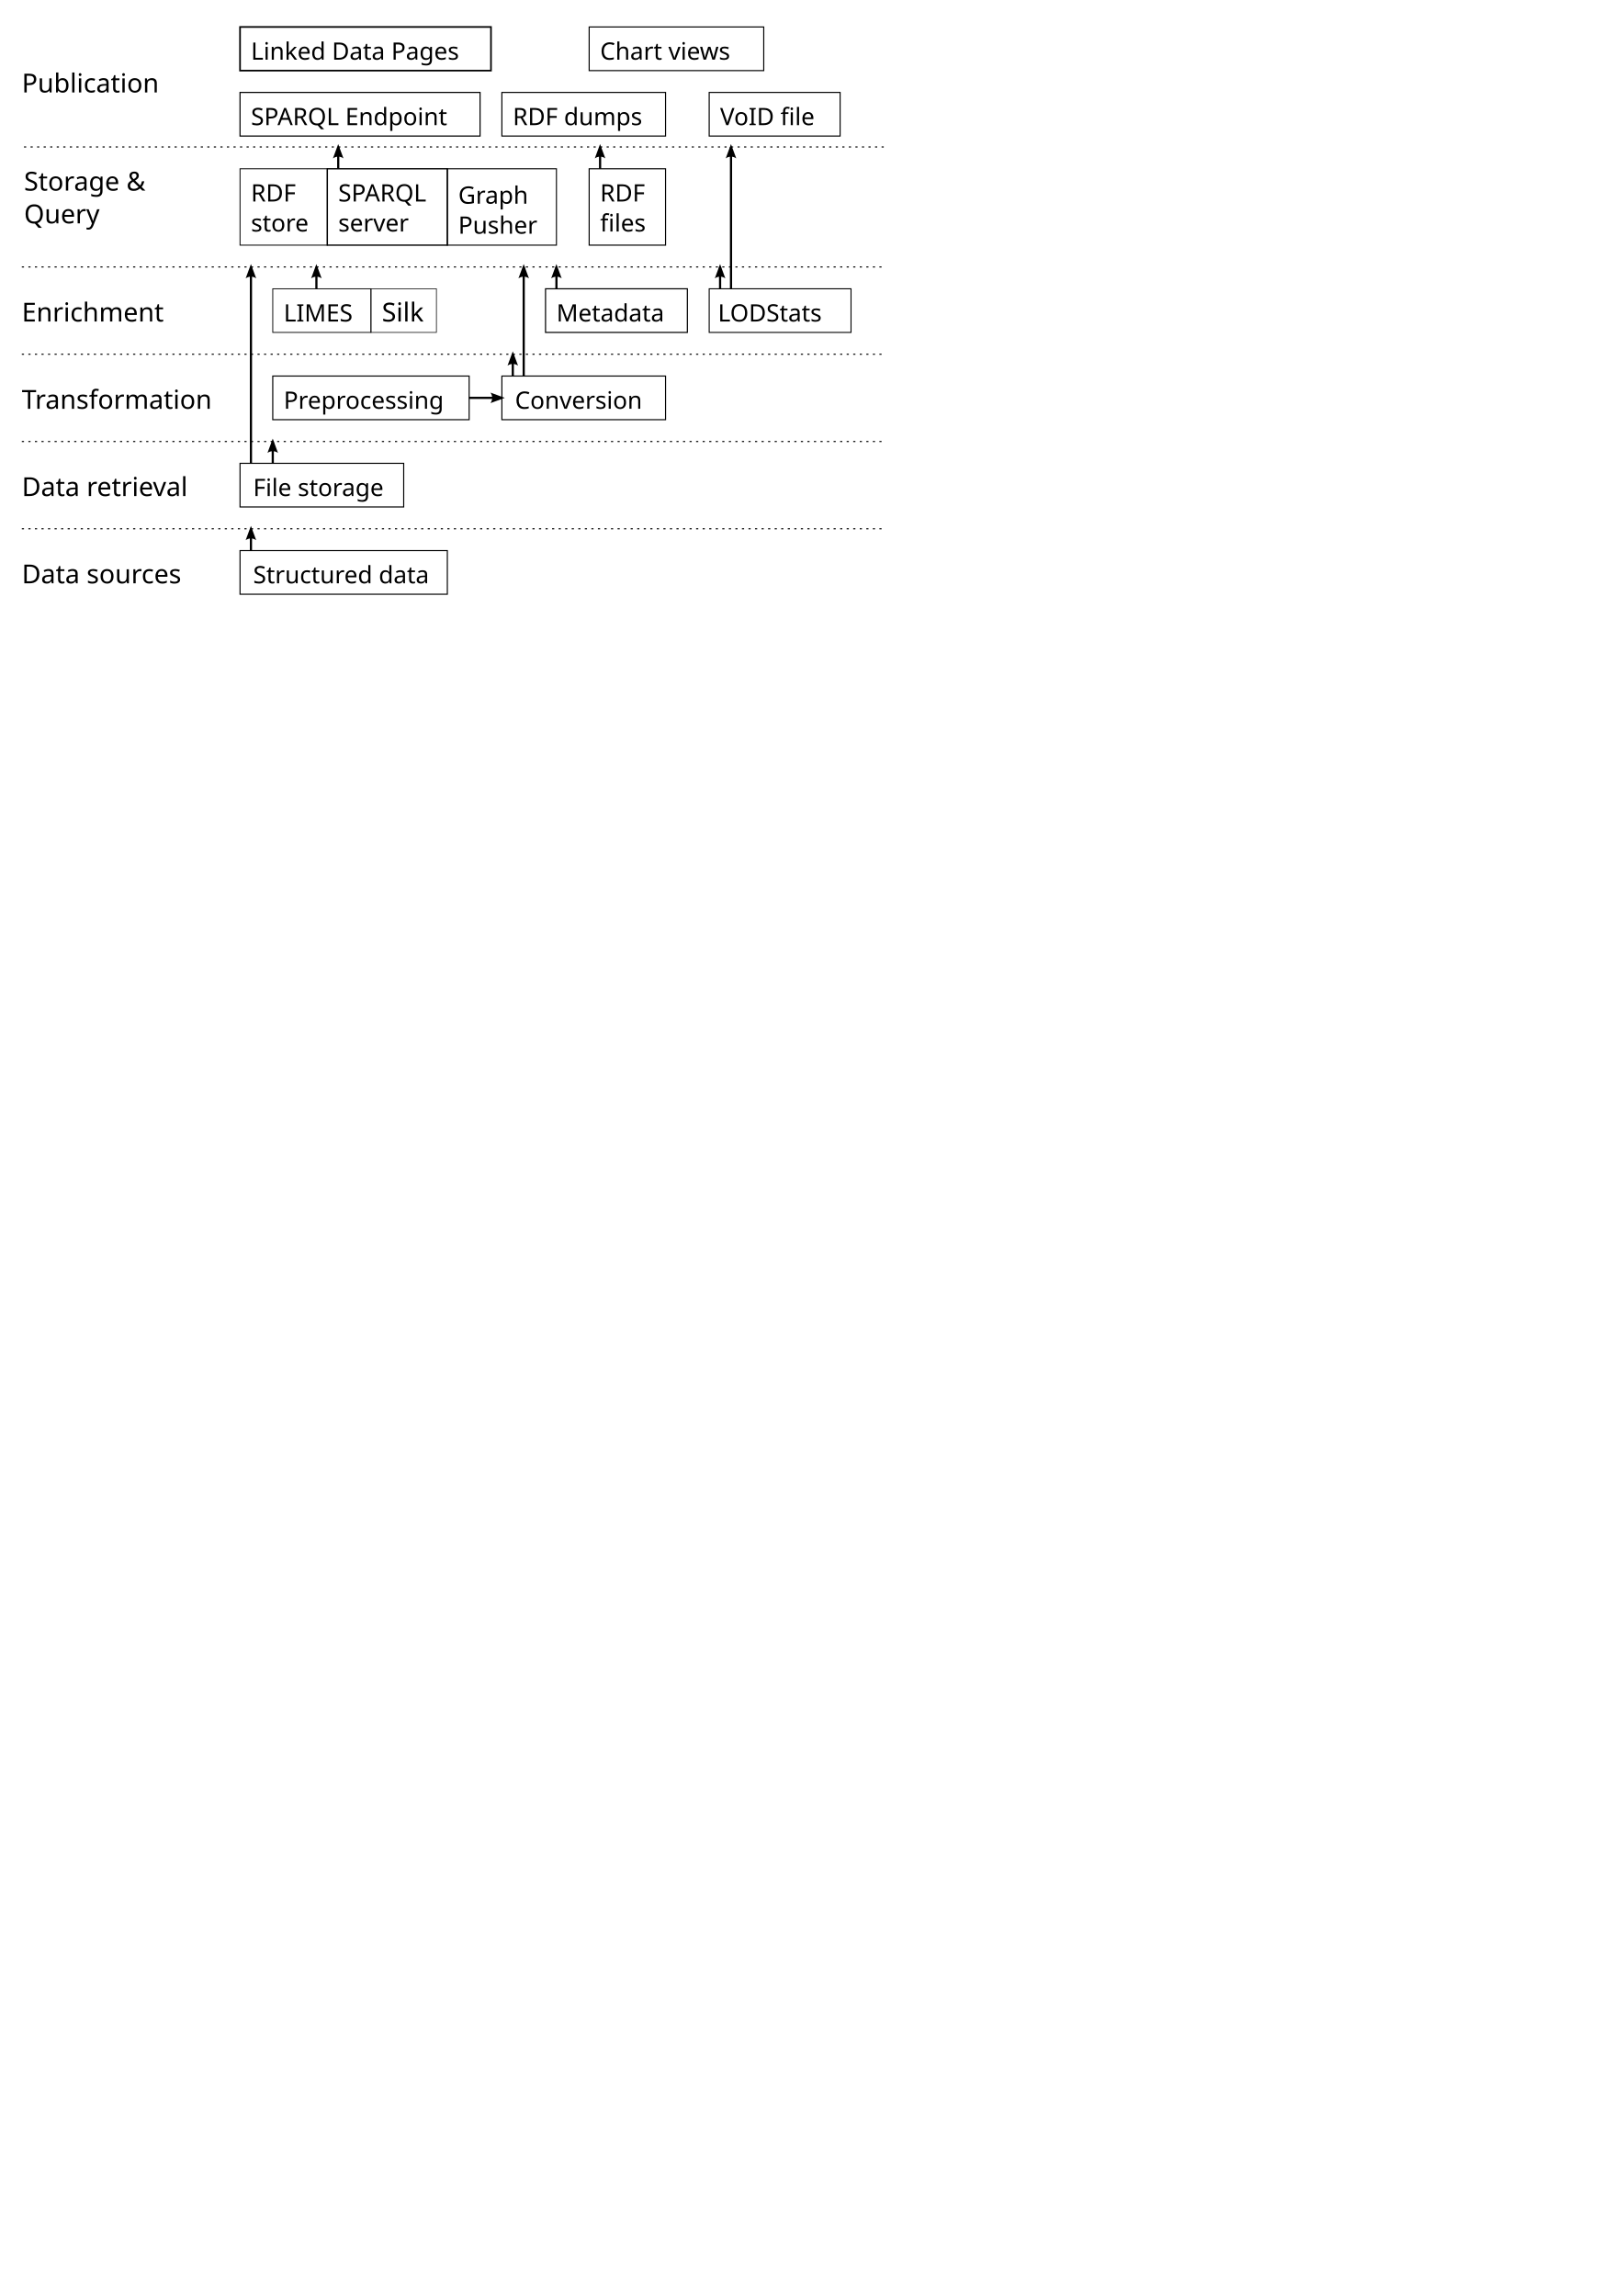
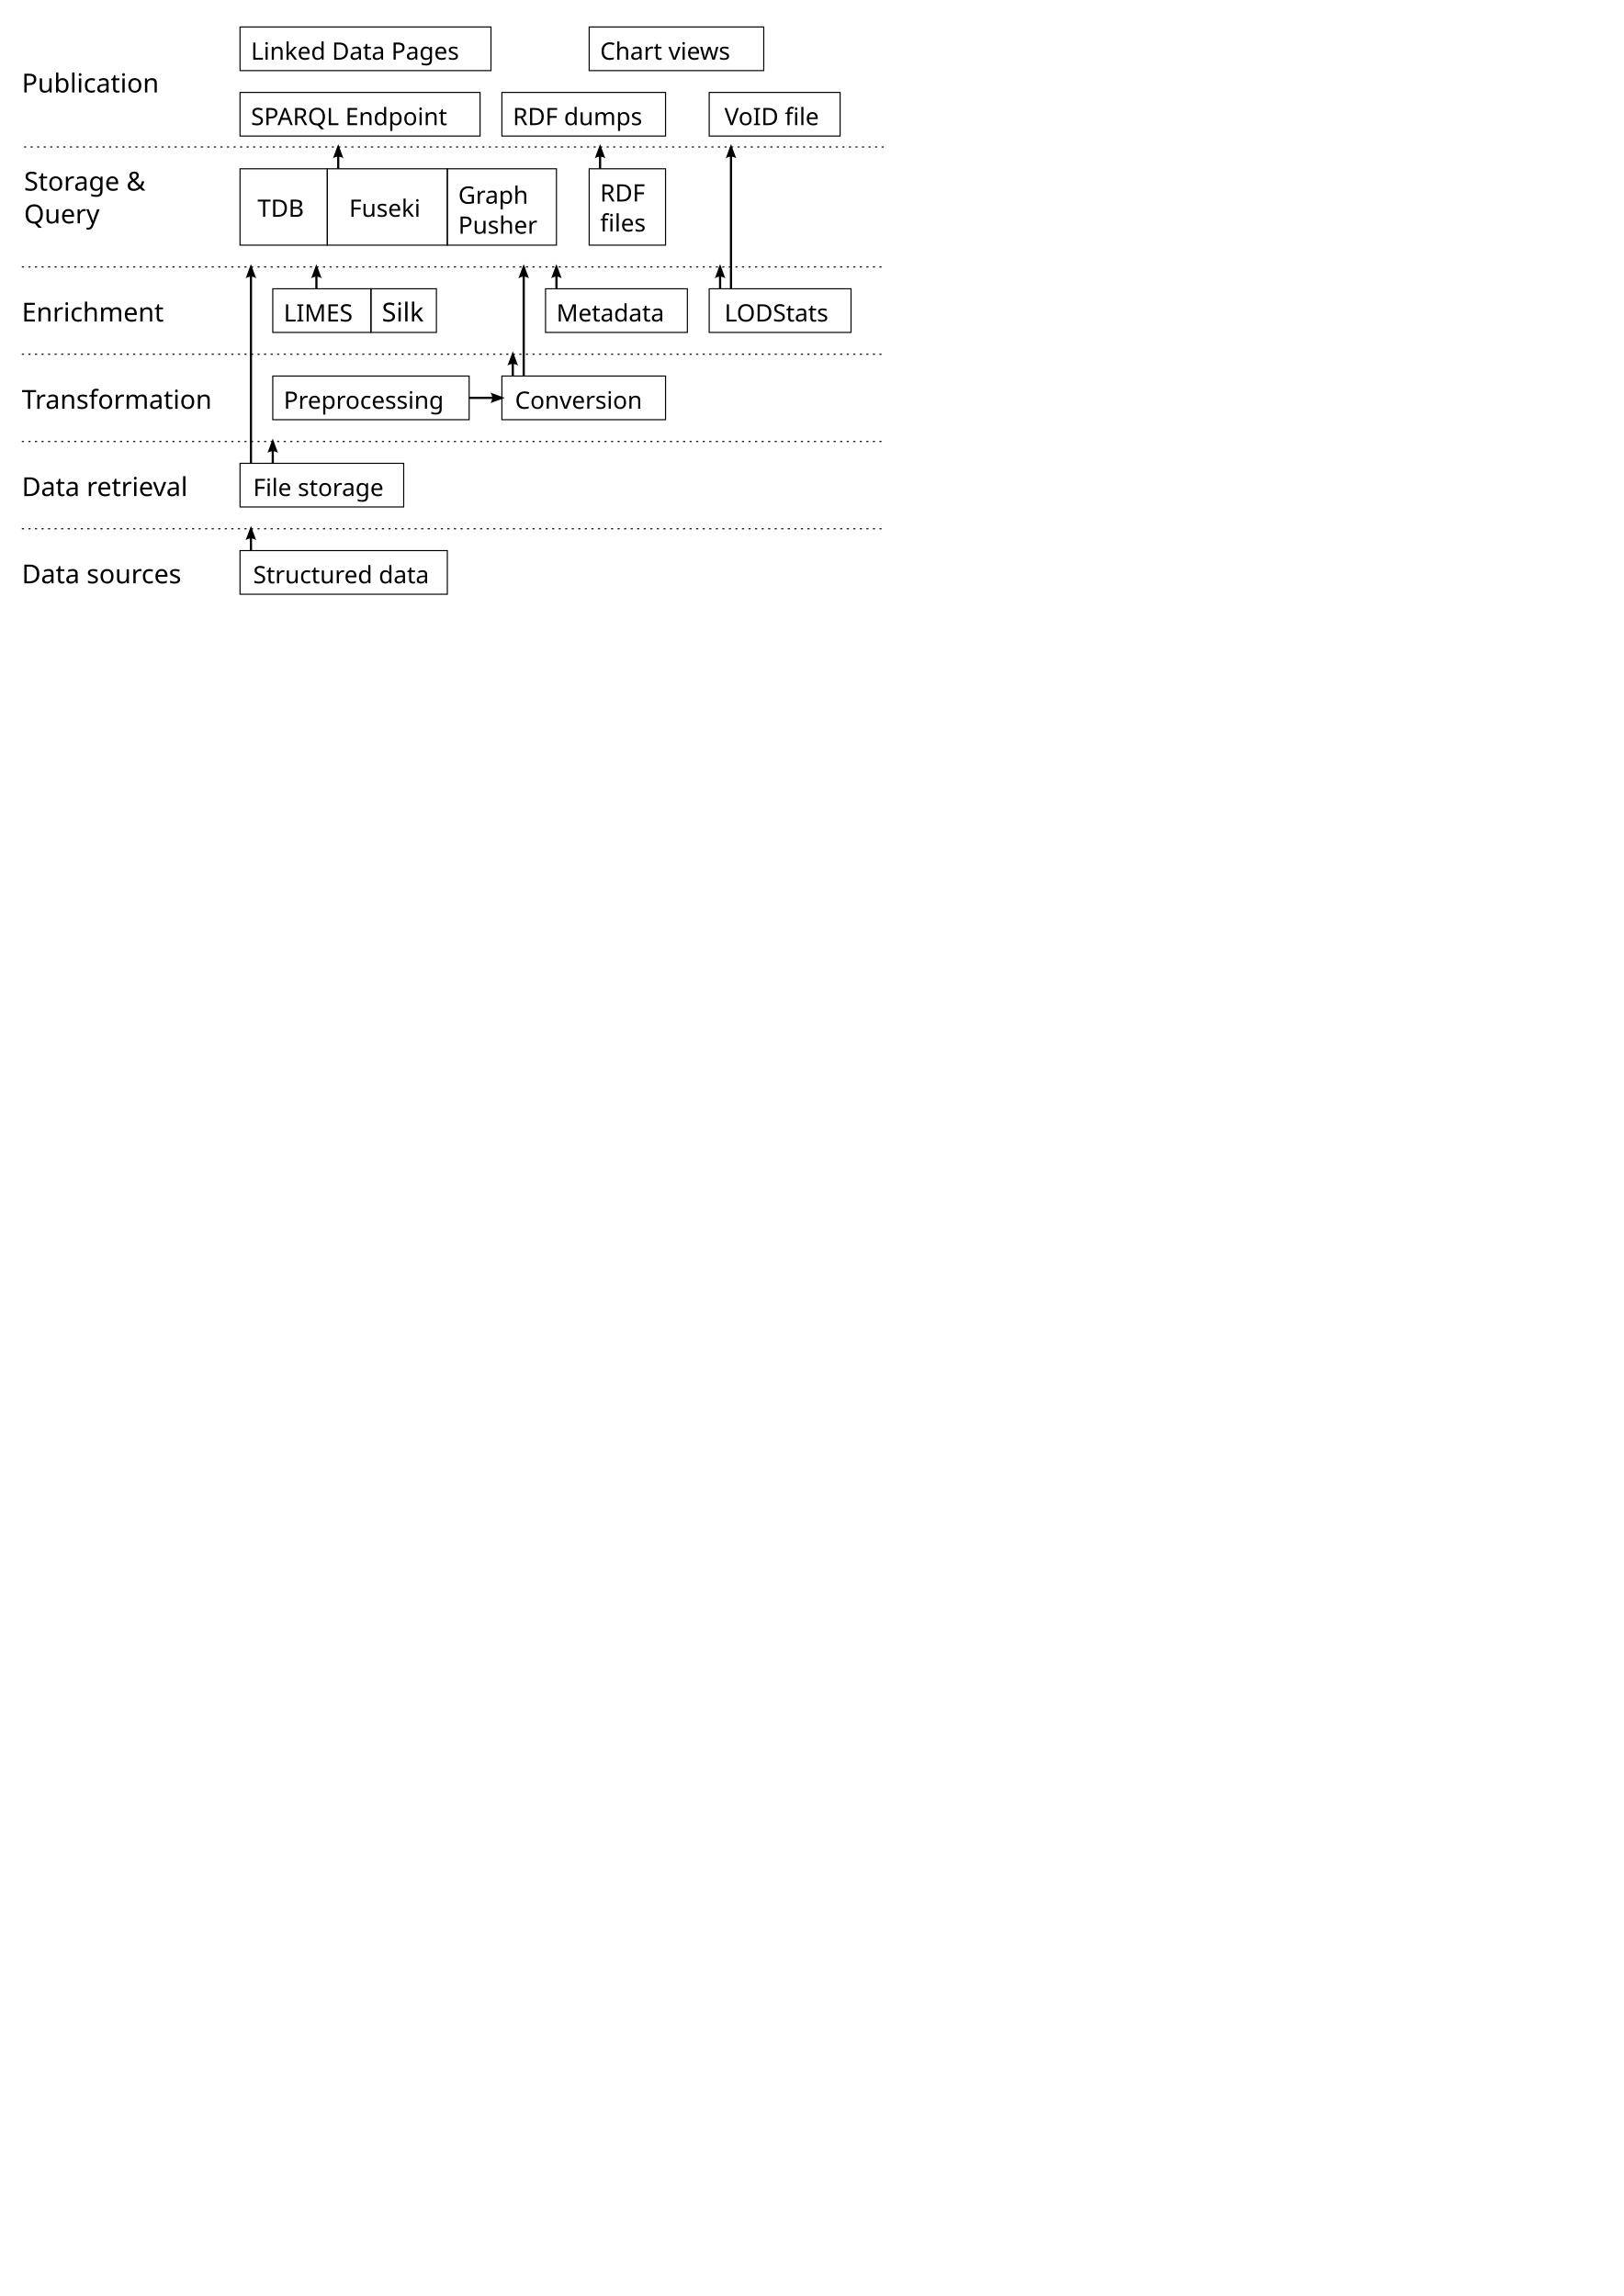
<svg xmlns="http://www.w3.org/2000/svg" width="744.094" height="1052.362" id="svg3055" version="1.1">
  <defs id="defs3057">
    <marker orient="auto" refY="0.0" refX="0.0" id="Arrow2Mend" style="overflow:visible;">
      <path id="path4239" style="fill-rule:evenodd;stroke-width:0.625;stroke-linejoin:round;" d="M 8.719,4.034 L -2.207,0.016 L 8.719,-4.002 C 6.973,-1.63 6.983,1.616 8.719,4.034 z " transform="scale(0.6) rotate(180) translate(0,0)" />
    </marker>
  </defs>
  <g id="layer1">
    <text xml:space="preserve" style="font-size:40px;font-style:normal;font-weight:normal;line-height:125%;letter-spacing:0px;word-spacing:0px;fill:#000000;fill-opacity:1;stroke:none;font-family:Sans" x="10" y="267.362" id="text3841">
      <tspan id="tspan3843" x="10" y="267.362" style="font-size:12px">Data sources</tspan>
    </text>
    <text xml:space="preserve" style="font-size:40px;font-style:normal;font-weight:normal;line-height:125%;letter-spacing:0px;word-spacing:0px;fill:#000000;fill-opacity:1;stroke:none;font-family:Sans" x="10" y="227.362" id="text3845">
      <tspan id="tspan3847" x="10" y="227.362" style="font-size:12px">Data retrieval</tspan>
    </text>
    <text xml:space="preserve" style="font-size:12px;font-style:normal;font-weight:normal;line-height:125%;letter-spacing:0px;word-spacing:0px;fill:#000000;fill-opacity:1;stroke:none;font-family:Sans" x="116" y="227.362" id="text3849">
      <tspan id="tspan3851" x="116" y="227.362" style="font-size:11px">File storage</tspan>
    </text>
    <text xml:space="preserve" style="font-size:12px;font-style:normal;font-weight:normal;line-height:125%;letter-spacing:0px;word-spacing:0px;fill:#000000;fill-opacity:1;stroke:none;font-family:Sans" x="10" y="187.362" id="text3855">
      <tspan id="tspan3857" x="10" y="187.362">Transformation</tspan>
    </text>
    <text xml:space="preserve" style="font-size:12px;font-style:normal;font-weight:normal;line-height:125%;letter-spacing:0px;word-spacing:0px;fill:#000000;fill-opacity:1;stroke:none;font-family:Sans" x="130" y="187.362" id="text3859">
      <tspan id="tspan3861" x="130" y="187.362" style="font-size:11px">Preprocessing</tspan>
    </text>
    <text xml:space="preserve" style="font-size:11px;font-style:normal;font-weight:normal;line-height:125%;letter-spacing:0px;word-spacing:0px;fill:#000000;fill-opacity:1;stroke:none;font-family:Sans" x="236" y="187.362" id="text3863">
      <tspan id="tspan3865" x="236" y="187.362">Conversion</tspan>
    </text>
    <text xml:space="preserve" style="font-size:12px;font-style:normal;font-weight:normal;line-height:125%;letter-spacing:0px;word-spacing:0px;fill:#000000;fill-opacity:1;stroke:none;font-family:Sans" x="255" y="147.362" id="text3889">
      <tspan id="tspan3891" x="255" y="147.362" style="font-size:11px">Metadata</tspan>
    </text>
-     <text xml:space="preserve" style="font-size:12px;font-style:normal;font-weight:normal;line-height:125%;letter-spacing:0px;word-spacing:0px;fill:#000000;fill-opacity:1;stroke:none;font-family:Sans" x="330" y="57.362" id="text3893">
-       <tspan x="330" y="57.362" style="font-size:11px" id="tspan3094">VoID file</tspan>
+     <text xml:space="preserve" style="font-size:12px;font-style:normal;font-weight:normal;line-height:125%;letter-spacing:0px;word-spacing:0px;fill:#000000;fill-opacity:1;stroke:none;font-family:Sans" x="332" y="57.362" id="text3893">
+       <tspan x="332" y="57.362" style="font-size:11px" id="tspan3094">VoID file</tspan>
    </text>
-     <text xml:space="preserve" style="font-size:12px;font-style:normal;font-weight:normal;line-height:125%;letter-spacing:0px;word-spacing:0px;fill:#000000;fill-opacity:1;stroke:none;font-family:Sans" x="329" y="147.362" id="text3897">
-       <tspan id="tspan3899" x="329" y="147.362" style="font-size:11px">LODStats</tspan>
+     <text xml:space="preserve" style="font-size:12px;font-style:normal;font-weight:normal;line-height:125%;letter-spacing:0px;word-spacing:0px;fill:#000000;fill-opacity:1;stroke:none;font-family:Sans" x="332" y="147.362" id="text3897">
+       <tspan id="tspan3899" x="332" y="147.362" style="font-size:11px">LODStats</tspan>
    </text>
    <text xml:space="preserve" style="font-size:12px;font-style:normal;font-weight:normal;line-height:125%;letter-spacing:0px;word-spacing:0px;fill:#000000;fill-opacity:1;stroke:none;font-family:Sans" x="130" y="147.362" id="text3903">
      <tspan x="130" y="147.362" id="tspan3909" style="font-size:11px">LIMES</tspan>
    </text>
-     <text xml:space="preserve" style="font-size:12px;font-style:normal;font-weight:normal;line-height:125%;letter-spacing:0px;word-spacing:0px;fill:#000000;fill-opacity:1;stroke:none;font-family:Sans" x="155" y="92.362" id="text3940">
-       <tspan id="tspan3942" x="155" y="92.362" style="font-size:11px">SPARQL</tspan>
-       <tspan x="155" y="106.112" id="tspan3074" style="font-size:11px">server</tspan>
+     <text xml:space="preserve" style="font-size:12px;font-style:normal;font-weight:normal;line-height:125%;letter-spacing:0px;word-spacing:0px;fill:#000000;fill-opacity:1;stroke:none;font-family:Sans" x="160" y="99.362" id="text3940">
+       <tspan x="160" y="99.362" id="tspan3074" style="font-size:11px">Fuseki</tspan>
    </text>
    <text xml:space="preserve" style="font-size:12px;font-style:normal;font-weight:normal;line-height:125%;letter-spacing:0px;word-spacing:0px;fill:#000000;fill-opacity:1;stroke:none;font-family:Sans" x="235" y="57.362" id="text3944">
      <tspan x="235" y="57.362" style="font-size:11px" id="tspan3090">RDF dumps</tspan>
    </text>
    <text xml:space="preserve" style="font-size:12px;font-style:normal;font-weight:normal;line-height:125%;letter-spacing:0px;word-spacing:0px;fill:#000000;fill-opacity:1;stroke:none;font-family:Sans" x="10" y="42.362" id="text3948">
      <tspan id="tspan3950" x="10" y="42.362">Publication</tspan>
    </text>
    <text xml:space="preserve" style="font-size:12px;font-style:normal;font-weight:normal;line-height:125%;letter-spacing:0px;word-spacing:0px;fill:#000000;fill-opacity:1;stroke:none;font-family:Sans" x="115" y="57.362" id="text3952">
      <tspan x="115" y="57.362" id="tspan3956" style="font-size:11px">SPARQL Endpoint</tspan>
    </text>
    <text xml:space="preserve" style="font-size:12px;font-style:normal;font-weight:normal;line-height:125%;letter-spacing:0px;word-spacing:0px;fill:#000000;fill-opacity:1;stroke:none;font-family:Sans" x="115" y="27.362" id="text3958">
      <tspan id="tspan3960" x="115" y="27.362" style="font-size:11px">Linked Data Pages</tspan>
    </text>
    <text xml:space="preserve" style="font-size:12px;font-style:normal;font-weight:normal;line-height:125%;letter-spacing:0px;word-spacing:0px;fill:#000000;fill-opacity:1;stroke:none;font-family:Sans" x="275" y="27.362" id="text3970">
      <tspan id="tspan3972" x="275" y="27.362" style="font-size:11px">Chart views</tspan>
    </text>
-     <text xml:space="preserve" style="font-size:12px;font-style:normal;font-weight:normal;line-height:125%;letter-spacing:0px;word-spacing:0px;fill:#000000;fill-opacity:1;stroke:none;font-family:Sans" x="115" y="92.362" id="text3974">
-       <tspan id="tspan3976" x="115" y="92.362" style="font-size:11px">RDF</tspan>
-       <tspan x="115" y="106.112" id="tspan3072" style="font-size:11px">store</tspan>
+     <text xml:space="preserve" style="font-size:12px;font-style:normal;font-weight:normal;line-height:125%;letter-spacing:0px;word-spacing:0px;fill:#000000;fill-opacity:1;stroke:none;font-family:Sans" x="118" y="99.362" id="text3974">
+       <tspan x="118" y="99.362" id="tspan3072" style="font-size:11px">TDB</tspan>
    </text>
    <text xml:space="preserve" style="font-size:12px;font-style:normal;font-weight:normal;line-height:125%;letter-spacing:0px;word-spacing:0px;fill:#000000;fill-opacity:1;stroke:none;font-family:Sans" x="11" y="87.362" id="text3062">
      <tspan id="tspan3064" x="11" y="87.362">Storage &amp;</tspan>
      <tspan x="11" y="102.362" id="tspan3084">Query</tspan>
    </text>
    <text xml:space="preserve" style="font-size:12px;font-style:normal;font-weight:normal;line-height:125%;letter-spacing:0px;word-spacing:0px;fill:#000000;fill-opacity:1;stroke:none;font-family:Sans" x="10" y="147.362" id="text3066">
      <tspan id="tspan3068" x="10" y="147.362">Enrichment</tspan>
    </text>
    <text xml:space="preserve" style="font-size:12px;font-style:normal;font-weight:normal;line-height:125%;letter-spacing:0px;word-spacing:0px;fill:#000000;fill-opacity:1;stroke:none;font-family:Sans" x="275" y="92.362" id="text3076">
      <tspan id="tspan3078" x="275" y="92.362" style="font-size:11px">RDF</tspan>
      <tspan x="275" y="106.112" id="tspan3080" style="font-size:11px">files</tspan>
    </text>
-     <rect style="fill:none;stroke:#000000;stroke-width:0.758;stroke-miterlimit:4;stroke-opacity:1;stroke-dasharray:none" id="rect3086" width="115" height="20" x="110" y="12.362" />
+     <rect style="fill:none;stroke:#000000;stroke-width:0.5;stroke-miterlimit:4;stroke-opacity:1;stroke-dasharray:none" id="rect3086" width="115" height="20" x="110" y="12.362" />
    <rect style="fill:none;stroke:#000000;stroke-width:0.5;stroke-miterlimit:4;stroke-opacity:1;stroke-dasharray:none" id="rect3088" width="75" height="20" x="230" y="42.362" />
-     <rect style="fill:none;stroke:#000000;stroke-width:0.495;stroke-miterlimit:4;stroke-opacity:1;stroke-dasharray:none" id="rect3092" width="60" height="20" x="325" y="42.362" />
+     <rect style="fill:none;stroke:#000000;stroke-width:0.5;stroke-miterlimit:4;stroke-opacity:1;stroke-dasharray:none" id="rect3092" width="60" height="20" x="325" y="42.362" />
    <rect style="fill:none;stroke:#000000;stroke-width:0.5;stroke-miterlimit:4;stroke-opacity:1;stroke-dasharray:none" id="rect3096" width="75" height="20" x="230" y="172.362" />
    <rect style="fill:none;stroke:#000000;stroke-width:0.5;stroke-miterlimit:4;stroke-opacity:1;stroke-dasharray:none" id="rect3098" width="90" height="20" x="125" y="172.362" />
-     <rect style="fill:none;stroke:#000000;stroke-width:0.387;stroke-miterlimit:4;stroke-opacity:1;stroke-dasharray:none" id="rect3102" width="45" height="20" x="125" y="132.362" />
-     <rect style="fill:none;stroke:#000000;stroke-width:0.52;stroke-miterlimit:4;stroke-opacity:1;stroke-dasharray:none" id="rect3104" width="65" height="20" x="250" y="132.362" />
-     <rect style="fill:none;stroke:#000000;stroke-width:0.465;stroke-miterlimit:4;stroke-opacity:1;stroke-dasharray:none" id="rect3106" width="65" height="20" x="325" y="132.362" />
+     <rect style="fill:none;stroke:#000000;stroke-width:0.5;stroke-miterlimit:4;stroke-opacity:1;stroke-dasharray:none" id="rect3102" width="45" height="20" x="125" y="132.362" />
+     <rect style="fill:none;stroke:#000000;stroke-width:0.5;stroke-miterlimit:4;stroke-opacity:1;stroke-dasharray:none" id="rect3104" width="65" height="20" x="250" y="132.362" />
+     <rect style="fill:none;stroke:#000000;stroke-width:0.5;stroke-miterlimit:4;stroke-opacity:1;stroke-dasharray:none" id="rect3106" width="65" height="20" x="325" y="132.362" />
    <text xml:space="preserve" style="font-size:12px;font-style:normal;font-weight:normal;line-height:125%;letter-spacing:0px;word-spacing:0px;fill:#000000;fill-opacity:1;stroke:none;font-family:Sans" x="116" y="267.362" id="text3108">
      <tspan id="tspan3110" x="116" y="267.362" style="font-size:11px">Structured data</tspan>
    </text>
-     <rect style="fill:none;stroke:#000000;stroke-width:0.423;stroke-miterlimit:4;stroke-opacity:1;stroke-dasharray:none" id="rect3894" width="40" height="35" x="110" y="77.362" />
+     <rect style="fill:none;stroke:#000000;stroke-width:0.5;stroke-miterlimit:4;stroke-opacity:1;stroke-dasharray:none" id="rect3894" width="40" height="35" x="110" y="77.362" />
    <rect style="fill:none;stroke:#000000;stroke-width:0.5;stroke-miterlimit:4;stroke-opacity:1;stroke-dasharray:none" id="rect3896" width="75" height="20" x="110" y="212.362" />
    <rect style="fill:none;stroke:#000000;stroke-width:0.5;stroke-miterlimit:4;stroke-opacity:1;stroke-dasharray:none" id="rect3900" width="95" height="20" x="110" y="252.362" />
-     <rect style="fill:none;stroke:#000000;stroke-width:0.594;stroke-miterlimit:4;stroke-opacity:1;stroke-dasharray:none" id="rect3906" width="55" height="35" x="150" y="77.362" />
+     <rect style="fill:none;stroke:#000000;stroke-width:0.5;stroke-miterlimit:4;stroke-opacity:1;stroke-dasharray:none" id="rect3906" width="55" height="35" x="150" y="77.362" />
    <rect style="fill:none;stroke:#000000;stroke-width:0.5;stroke-miterlimit:4;stroke-opacity:1;stroke-dasharray:none" id="rect3908" width="35" height="35" x="270" y="77.362" />
    <path style="fill:none;stroke:#000000;stroke-width:0.5;stroke-linecap:butt;stroke-linejoin:miter;stroke-miterlimit:4;stroke-opacity:1;stroke-dasharray:1, 2;stroke-dashoffset:0" d="m 11,67.362 395,0" id="path3910" />
    <path style="fill:none;stroke:#000000;stroke-width:0.5;stroke-linecap:butt;stroke-linejoin:miter;stroke-miterlimit:4;stroke-opacity:1;stroke-dasharray:1, 2;stroke-dashoffset:0" d="m 10,122.362 395,0" id="path3910-0" />
    <path style="fill:none;stroke:#000000;stroke-width:0.5;stroke-linecap:butt;stroke-linejoin:miter;stroke-miterlimit:4;stroke-opacity:1;stroke-dasharray:1, 2;stroke-dashoffset:0" d="m 10,162.362 395,0" id="path3910-9" />
    <path style="fill:none;stroke:#000000;stroke-width:0.5;stroke-linecap:butt;stroke-linejoin:miter;stroke-miterlimit:4;stroke-opacity:1;stroke-dasharray:1, 2;stroke-dashoffset:0" d="m 10,202.362 395,0" id="path3910-20" />
    <path style="fill:none;stroke:#000000;stroke-width:0.5;stroke-linecap:butt;stroke-linejoin:miter;stroke-miterlimit:4;stroke-opacity:1;stroke-dasharray:1, 2;stroke-dashoffset:0" d="m 10,242.362 395,0" id="path3910-8" />
-     <rect style="fill:none;stroke:#000000;stroke-width:0.524;stroke-miterlimit:4;stroke-opacity:1;stroke-dasharray:none;stroke-dashoffset:0" id="rect4016" width="110" height="20" x="110" y="42.362" />
+     <rect style="fill:none;stroke:#000000;stroke-width:0.5;stroke-miterlimit:4;stroke-opacity:1;stroke-dasharray:none;stroke-dashoffset:0" id="rect4016" width="110" height="20" x="110" y="42.362" />
    <rect style="fill:none;stroke:#000000;stroke-width:0.5;stroke-miterlimit:4;stroke-opacity:1;stroke-dasharray:none;stroke-dashoffset:0" id="rect4024" width="80" height="20" x="270" y="12.362" />
    <path style="fill:none;stroke:#000000;stroke-width:1;stroke-linecap:butt;stroke-linejoin:miter;stroke-miterlimit:4;stroke-opacity:1;stroke-dasharray:none;marker-end:url(#Arrow2Mend)" d="m 115,212.362 0,-90" id="path4836" />
    <path style="fill:none;stroke:#000000;stroke-width:1px;stroke-linecap:butt;stroke-linejoin:miter;stroke-opacity:1;marker-start:none;marker-end:url(#Arrow2Mend)" d="m 215,182.362 15,0" id="path5570" />
    <path style="fill:none;stroke:#000000;stroke-width:1px;stroke-linecap:butt;stroke-linejoin:miter;stroke-opacity:1;marker-end:url(#Arrow2Mend)" d="m 145,132.362 0,-10" id="path5936" />
    <path style="fill:none;stroke:#000000;stroke-width:1px;stroke-linecap:butt;stroke-linejoin:miter;stroke-opacity:1;marker-end:url(#Arrow2Mend)" d="m 255,132.362 0,-10" id="path6120" />
    <path style="fill:none;stroke:#000000;stroke-width:1;stroke-linecap:butt;stroke-linejoin:miter;stroke-miterlimit:4;stroke-opacity:1;stroke-dasharray:none;marker-end:url(#Arrow2Mend)" d="m 335,132.362 0,-65" id="path6304" />
    <path style="fill:none;stroke:#000000;stroke-width:1;stroke-linecap:butt;stroke-linejoin:miter;stroke-miterlimit:4;stroke-opacity:1;stroke-dasharray:none;marker-end:url(#Arrow2Mend)" d="m 240,172.362 0,-50" id="path6488" />
    <path style="fill:none;stroke:#000000;stroke-width:1px;stroke-linecap:butt;stroke-linejoin:miter;stroke-opacity:1;marker-end:url(#Arrow2Mend)" d="m 235,172.362 0,-10" id="path6672" />
    <path style="fill:none;stroke:#000000;stroke-width:1px;stroke-linecap:butt;stroke-linejoin:miter;stroke-opacity:1;marker-end:url(#Arrow2Mend)" d="m 115,252.362 0,-10" id="path7224" />
    <path style="fill:none;stroke:#000000;stroke-width:1px;stroke-linecap:butt;stroke-linejoin:miter;stroke-opacity:1;marker-end:url(#Arrow2Mend)" d="m 155,77.362 0,-10" id="path7776" />
    <path style="fill:none;stroke:#000000;stroke-width:1px;stroke-linecap:butt;stroke-linejoin:miter;stroke-opacity:1;marker-end:url(#Arrow2Mend)" d="m 330,132.362 0,-10" id="path6120-4" />
    <path style="fill:none;stroke:#000000;stroke-width:1px;stroke-linecap:butt;stroke-linejoin:miter;stroke-opacity:1;marker-end:url(#Arrow2Mend)" d="m 275,77.362 0,-10" id="path6120-2" />
    <path style="fill:none;stroke:#000000;stroke-width:1px;stroke-linecap:butt;stroke-linejoin:miter;stroke-opacity:1;marker-end:url(#Arrow2Mend)" d="m 125,212.362 0,-10" id="path6120-7" />
    <text xml:space="preserve" style="font-size:12px;font-style:normal;font-weight:normal;line-height:125%;letter-spacing:0px;word-spacing:0px;fill:#000000;fill-opacity:1;stroke:none;font-family:Sans" x="210" y="93.362" id="text3994">
      <tspan x="210" y="93.362" id="tspan3998" style="font-size:11px">Graph</tspan>
      <tspan x="210" y="107.112" style="font-size:11px" id="tspan3101">Pusher</tspan>
    </text>
-     <rect style="fill:none;stroke:#000000;stroke-width:0.477;stroke-miterlimit:4;stroke-opacity:1;stroke-dasharray:none;stroke-dashoffset:0" id="rect4004" width="50" height="35" x="205" y="77.362" />
-     <rect style="fill:none;stroke:#000000;stroke-width:0.316;stroke-miterlimit:4;stroke-opacity:1;stroke-dasharray:none" id="rect3102-1" width="30" height="20" x="170" y="132.362" />
+     <rect style="fill:none;stroke:#000000;stroke-width:0.5;stroke-miterlimit:4;stroke-opacity:1;stroke-dasharray:none;stroke-dashoffset:0" id="rect4004" width="50" height="35" x="205" y="77.362" />
+     <rect style="fill:none;stroke:#000000;stroke-width:0.5;stroke-miterlimit:4;stroke-opacity:1;stroke-dasharray:none" id="rect3102-1" width="30" height="20" x="170" y="132.362" />
    <text xml:space="preserve" style="font-size:12px;font-style:normal;font-weight:normal;line-height:125%;letter-spacing:0px;word-spacing:0px;fill:#000000;fill-opacity:1;stroke:none;font-family:Sans" x="175" y="147.362" id="text3121">
      <tspan id="tspan3123" x="175" y="147.362">Silk</tspan>
    </text>
  </g>
</svg>
